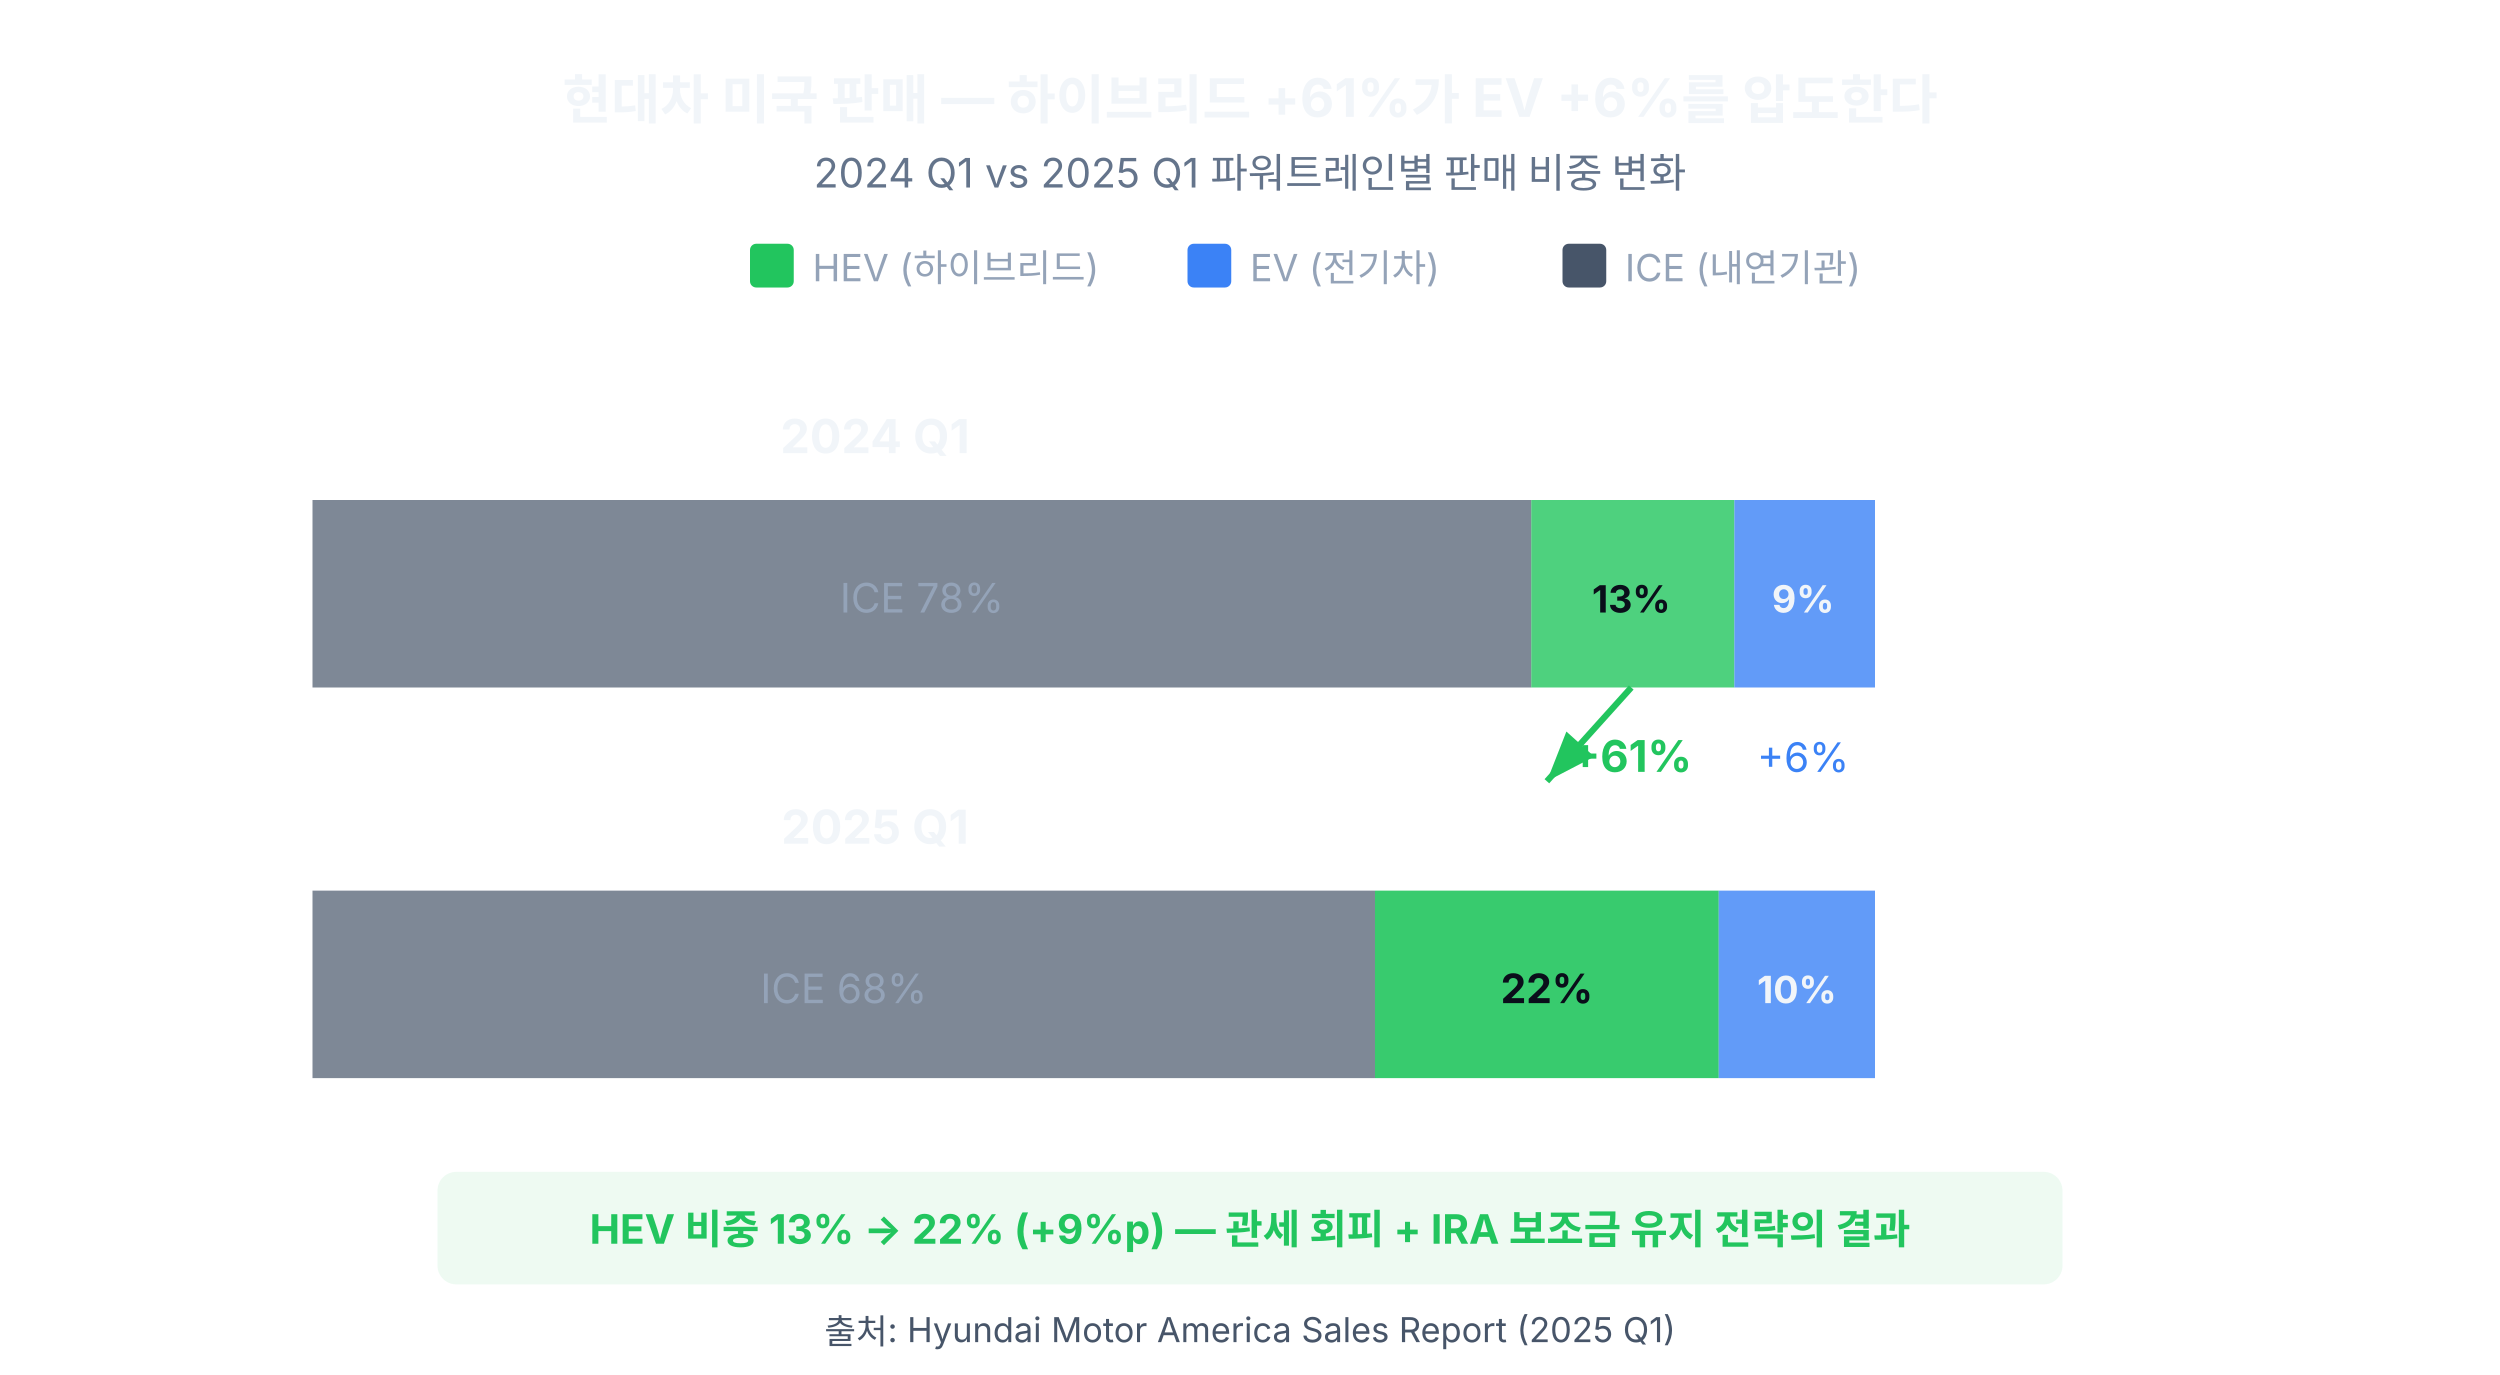
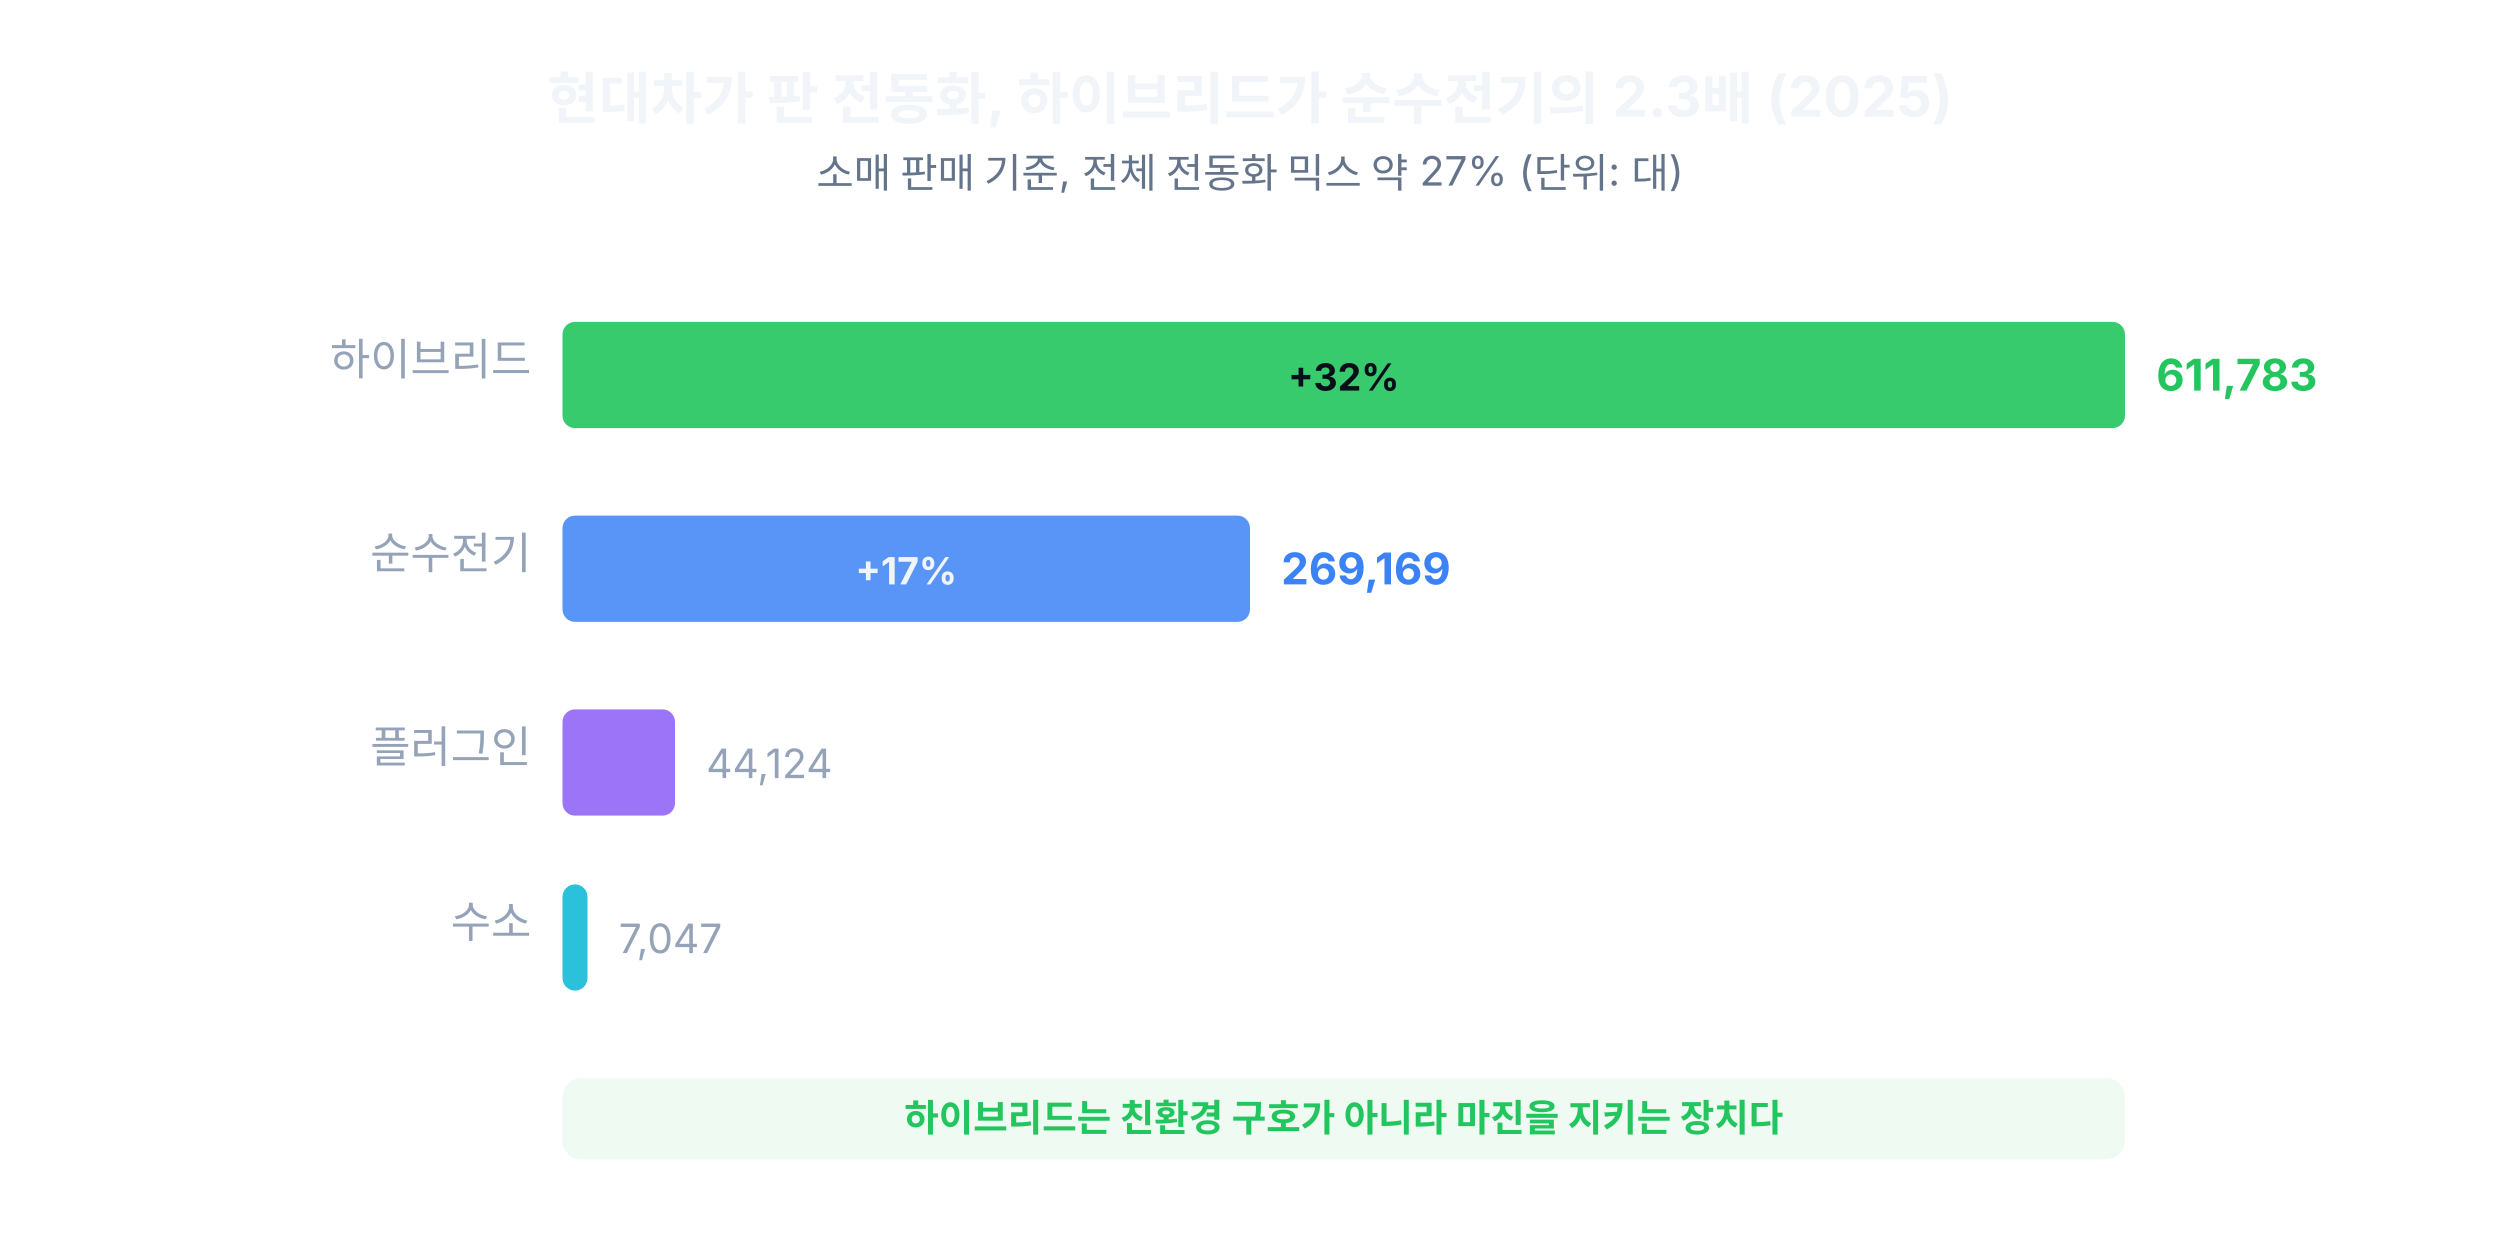
- <svg xmlns="http://www.w3.org/2000/svg" viewBox="0 0 800 440" style="background:#0a0e1a;font-family:-apple-system,'Segoe UI',sans-serif">
-   <text x="400" y="38" fill="#f1f5f9" font-size="17" font-weight="bold" text-anchor="middle">현대차 미국 판매 — 하이브리드 +61%가 EV +6%를 압도한다</text>
-   <text x="400" y="60" fill="#64748b" font-size="13" text-anchor="middle">2024 Q1 vs 2025 Q1 파워트레인별 판매 비중 변화</text>
-   <rect x="240" y="78" width="14" height="14" rx="2" fill="#22c55e" />
-   <text x="260" y="90" fill="#94a3b8" font-size="12">HEV (하이브리드)</text>
-   <rect x="380" y="78" width="14" height="14" rx="2" fill="#3b82f6" />
-   <text x="400" y="90" fill="#94a3b8" font-size="12">EV (전기차)</text>
-   <rect x="500" y="78" width="14" height="14" rx="2" fill="#475569" />
-   <text x="520" y="90" fill="#94a3b8" font-size="12">ICE (내연기관)</text>
-   <text x="280" y="145" fill="#f1f5f9" font-size="15" font-weight="bold" text-anchor="middle">2024 Q1</text>
-   <rect x="100" y="160" width="390" height="60" rx="0" fill="#475569" opacity="0.7" />
-   <text x="295" y="196" fill="#94a3b8" font-size="13" text-anchor="middle">ICE 78%</text>
-   <rect x="490" y="160" width="65" height="60" rx="0" fill="#22c55e" opacity="0.8" />
-   <text x="522" y="196" fill="#0a0e1a" font-size="12" font-weight="bold" text-anchor="middle">13%</text>
-   <rect x="555" y="160" width="45" height="60" rx="0" fill="#3b82f6" opacity="0.8" />
-   <text x="577" y="196" fill="#f1f5f9" font-size="12" font-weight="bold" text-anchor="middle">9%</text>
-   <text x="280" y="270" fill="#f1f5f9" font-size="15" font-weight="bold" text-anchor="middle">2025 Q1</text>
-   <rect x="100" y="285" width="340" height="60" rx="0" fill="#475569" opacity="0.7" />
-   <text x="270" y="321" fill="#94a3b8" font-size="13" text-anchor="middle">ICE 68%</text>
-   <rect x="440" y="285" width="110" height="60" rx="0" fill="#22c55e" opacity="0.9" />
-   <text x="495" y="321" fill="#0a0e1a" font-size="13" font-weight="bold" text-anchor="middle">22%</text>
-   <rect x="550" y="285" width="50" height="60" rx="0" fill="#3b82f6" opacity="0.8" />
-   <text x="575" y="321" fill="#f1f5f9" font-size="12" font-weight="bold" text-anchor="middle">10%</text>
-   <text x="522" y="247" fill="#22c55e" font-size="14" font-weight="bold" text-anchor="middle">+61%</text>
-   <line x1="522" y1="220" x2="495" y2="250" stroke="#22c55e" stroke-width="2" marker-end="url(#arrowGreen)" />
-   <text x="577" y="247" fill="#3b82f6" font-size="13" text-anchor="middle">+6%</text>
-   <defs>
-     <marker id="arrowGreen" markerWidth="8" markerHeight="6" refX="8" refY="3" orient="auto">
-       <polygon points="0 0, 8 3, 0 6" fill="#22c55e" />
-     </marker>
-   </defs>
-   <rect x="140" y="375" width="520" height="36" rx="6" fill="#22c55e" opacity="0.08" />
-   <text x="400" y="398" fill="#22c55e" font-size="13" font-weight="bold" text-anchor="middle">HEV 비중 13% → 22% (+9%p) — 관세 회피 + IRA 보조금 유지 전략의 결과</text>
-   <text x="400" y="430" fill="#475569" font-size="11" text-anchor="middle">출처: Hyundai Motor America Sales Report (2025 Q1)</text>
+ <svg xmlns="http://www.w3.org/2000/svg" viewBox="0 0 800 400" style="background:#0a0e1a;font-family:-apple-system,'Segoe UI',sans-serif">
+   <text x="400" y="38" fill="#f1f5f9" font-size="18" font-weight="bold" text-anchor="middle">현대차가 판 전동화, 하이브리드가 순수전기의 2.3배 (2025)</text>
+   <text x="400" y="60" fill="#64748b" font-size="13" text-anchor="middle">소매 판매 기준, 전체 전동화 믹스 약 27% (단위: 대)</text>
+   <text x="170" y="120" fill="#94a3b8" font-size="14" text-anchor="end">하이브리드</text>
+   <rect x="180" y="103" width="500" height="34" rx="4" fill="#22c55e" opacity="0.9" />
+   <text x="690" y="125" fill="#22c55e" font-size="14" font-weight="bold" text-anchor="start">611,783</text>
+   <text x="430" y="125" fill="#0a0e1a" font-size="12" font-weight="bold" text-anchor="middle">+32%</text>
+   <text x="170" y="182" fill="#94a3b8" font-size="14" text-anchor="end">순수전기</text>
+   <rect x="180" y="165" width="220" height="34" rx="4" fill="#3b82f6" opacity="0.85" />
+   <text x="410" y="187" fill="#3b82f6" font-size="14" font-weight="bold" text-anchor="start">269,169</text>
+   <text x="290" y="187" fill="#f1f5f9" font-size="12" font-weight="bold" text-anchor="middle">+17%</text>
+   <text x="170" y="244" fill="#94a3b8" font-size="14" text-anchor="end">플러그인</text>
+   <rect x="180" y="227" width="36" height="34" rx="4" fill="#8b5cf6" opacity="0.85" />
+   <text x="226" y="249" fill="#94a3b8" font-size="13" text-anchor="start">44,124</text>
+   <text x="170" y="300" fill="#94a3b8" font-size="14" text-anchor="end">수소</text>
+   <rect x="180" y="283" width="8" height="34" rx="4" fill="#06b6d4" opacity="0.85" />
+   <text x="198" y="305" fill="#94a3b8" font-size="13" text-anchor="start">7,047</text>
+   <rect x="180" y="345" width="500" height="26" rx="6" fill="#22c55e" opacity="0.08" />
+   <text x="430" y="362" fill="#22c55e" font-size="12" font-weight="bold" text-anchor="middle">하이브리드는 친환경 구호가 아니라 마진을 지키는 장치다</text>
</svg>
